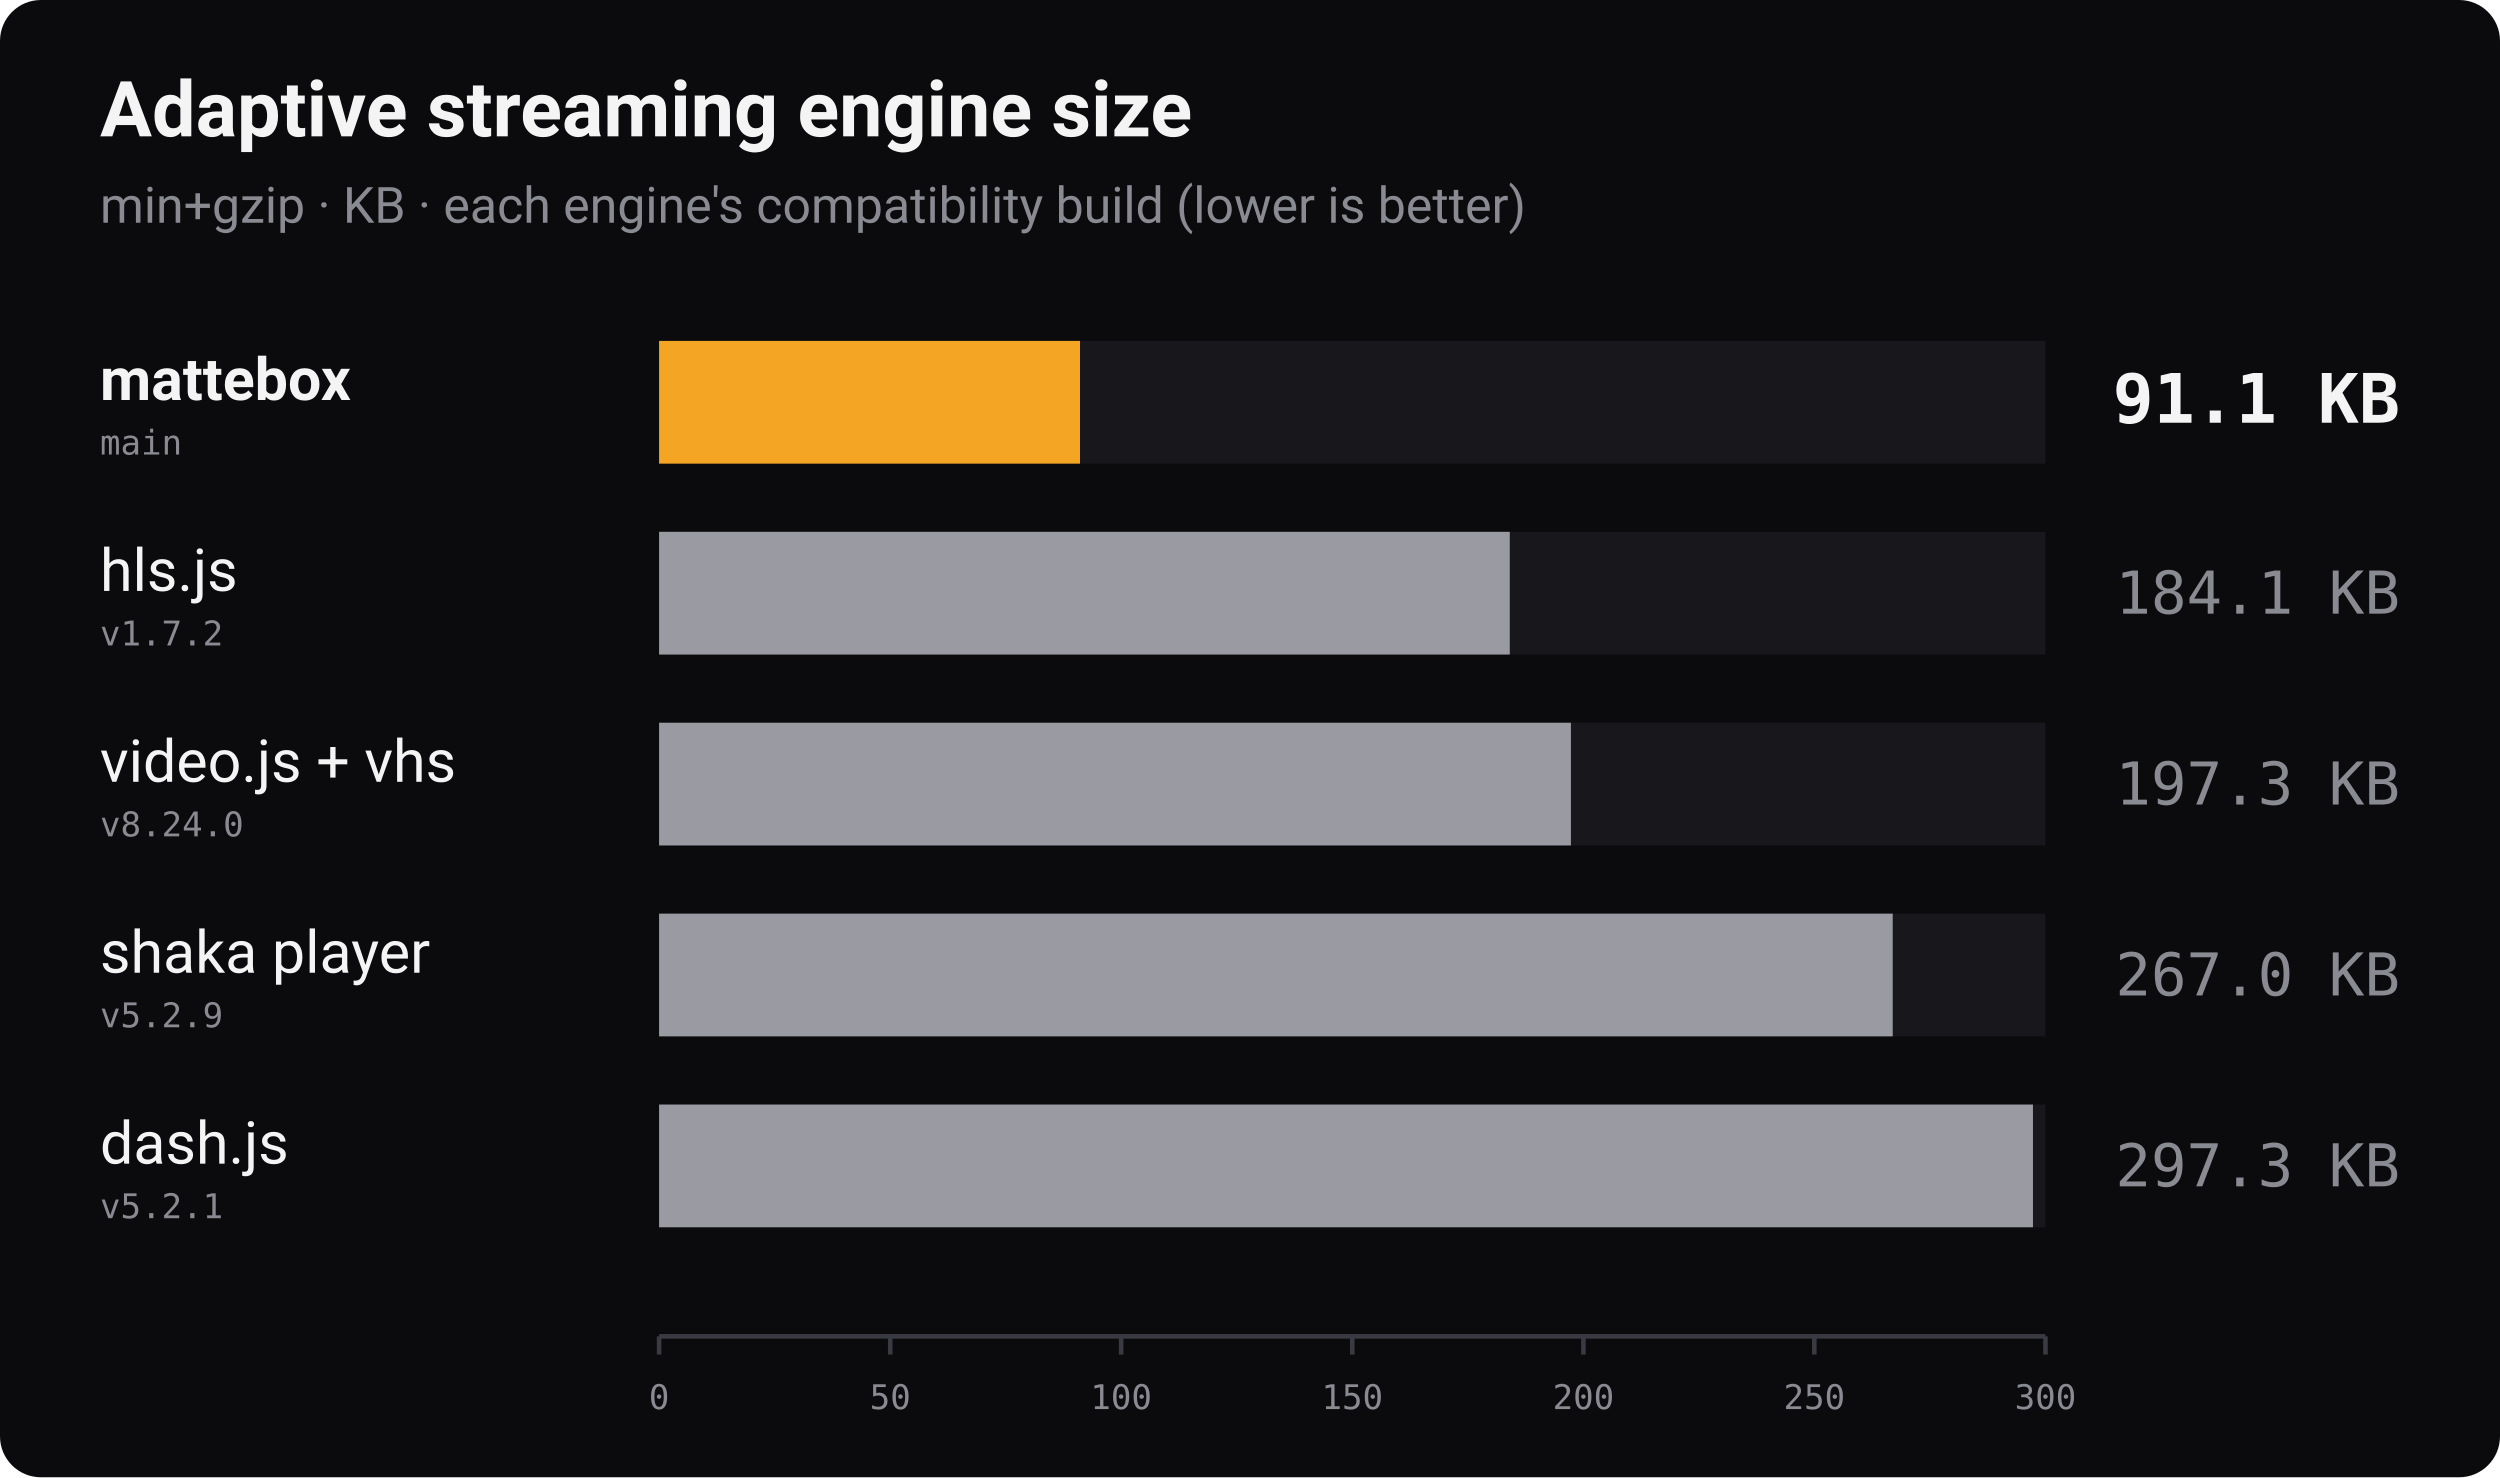
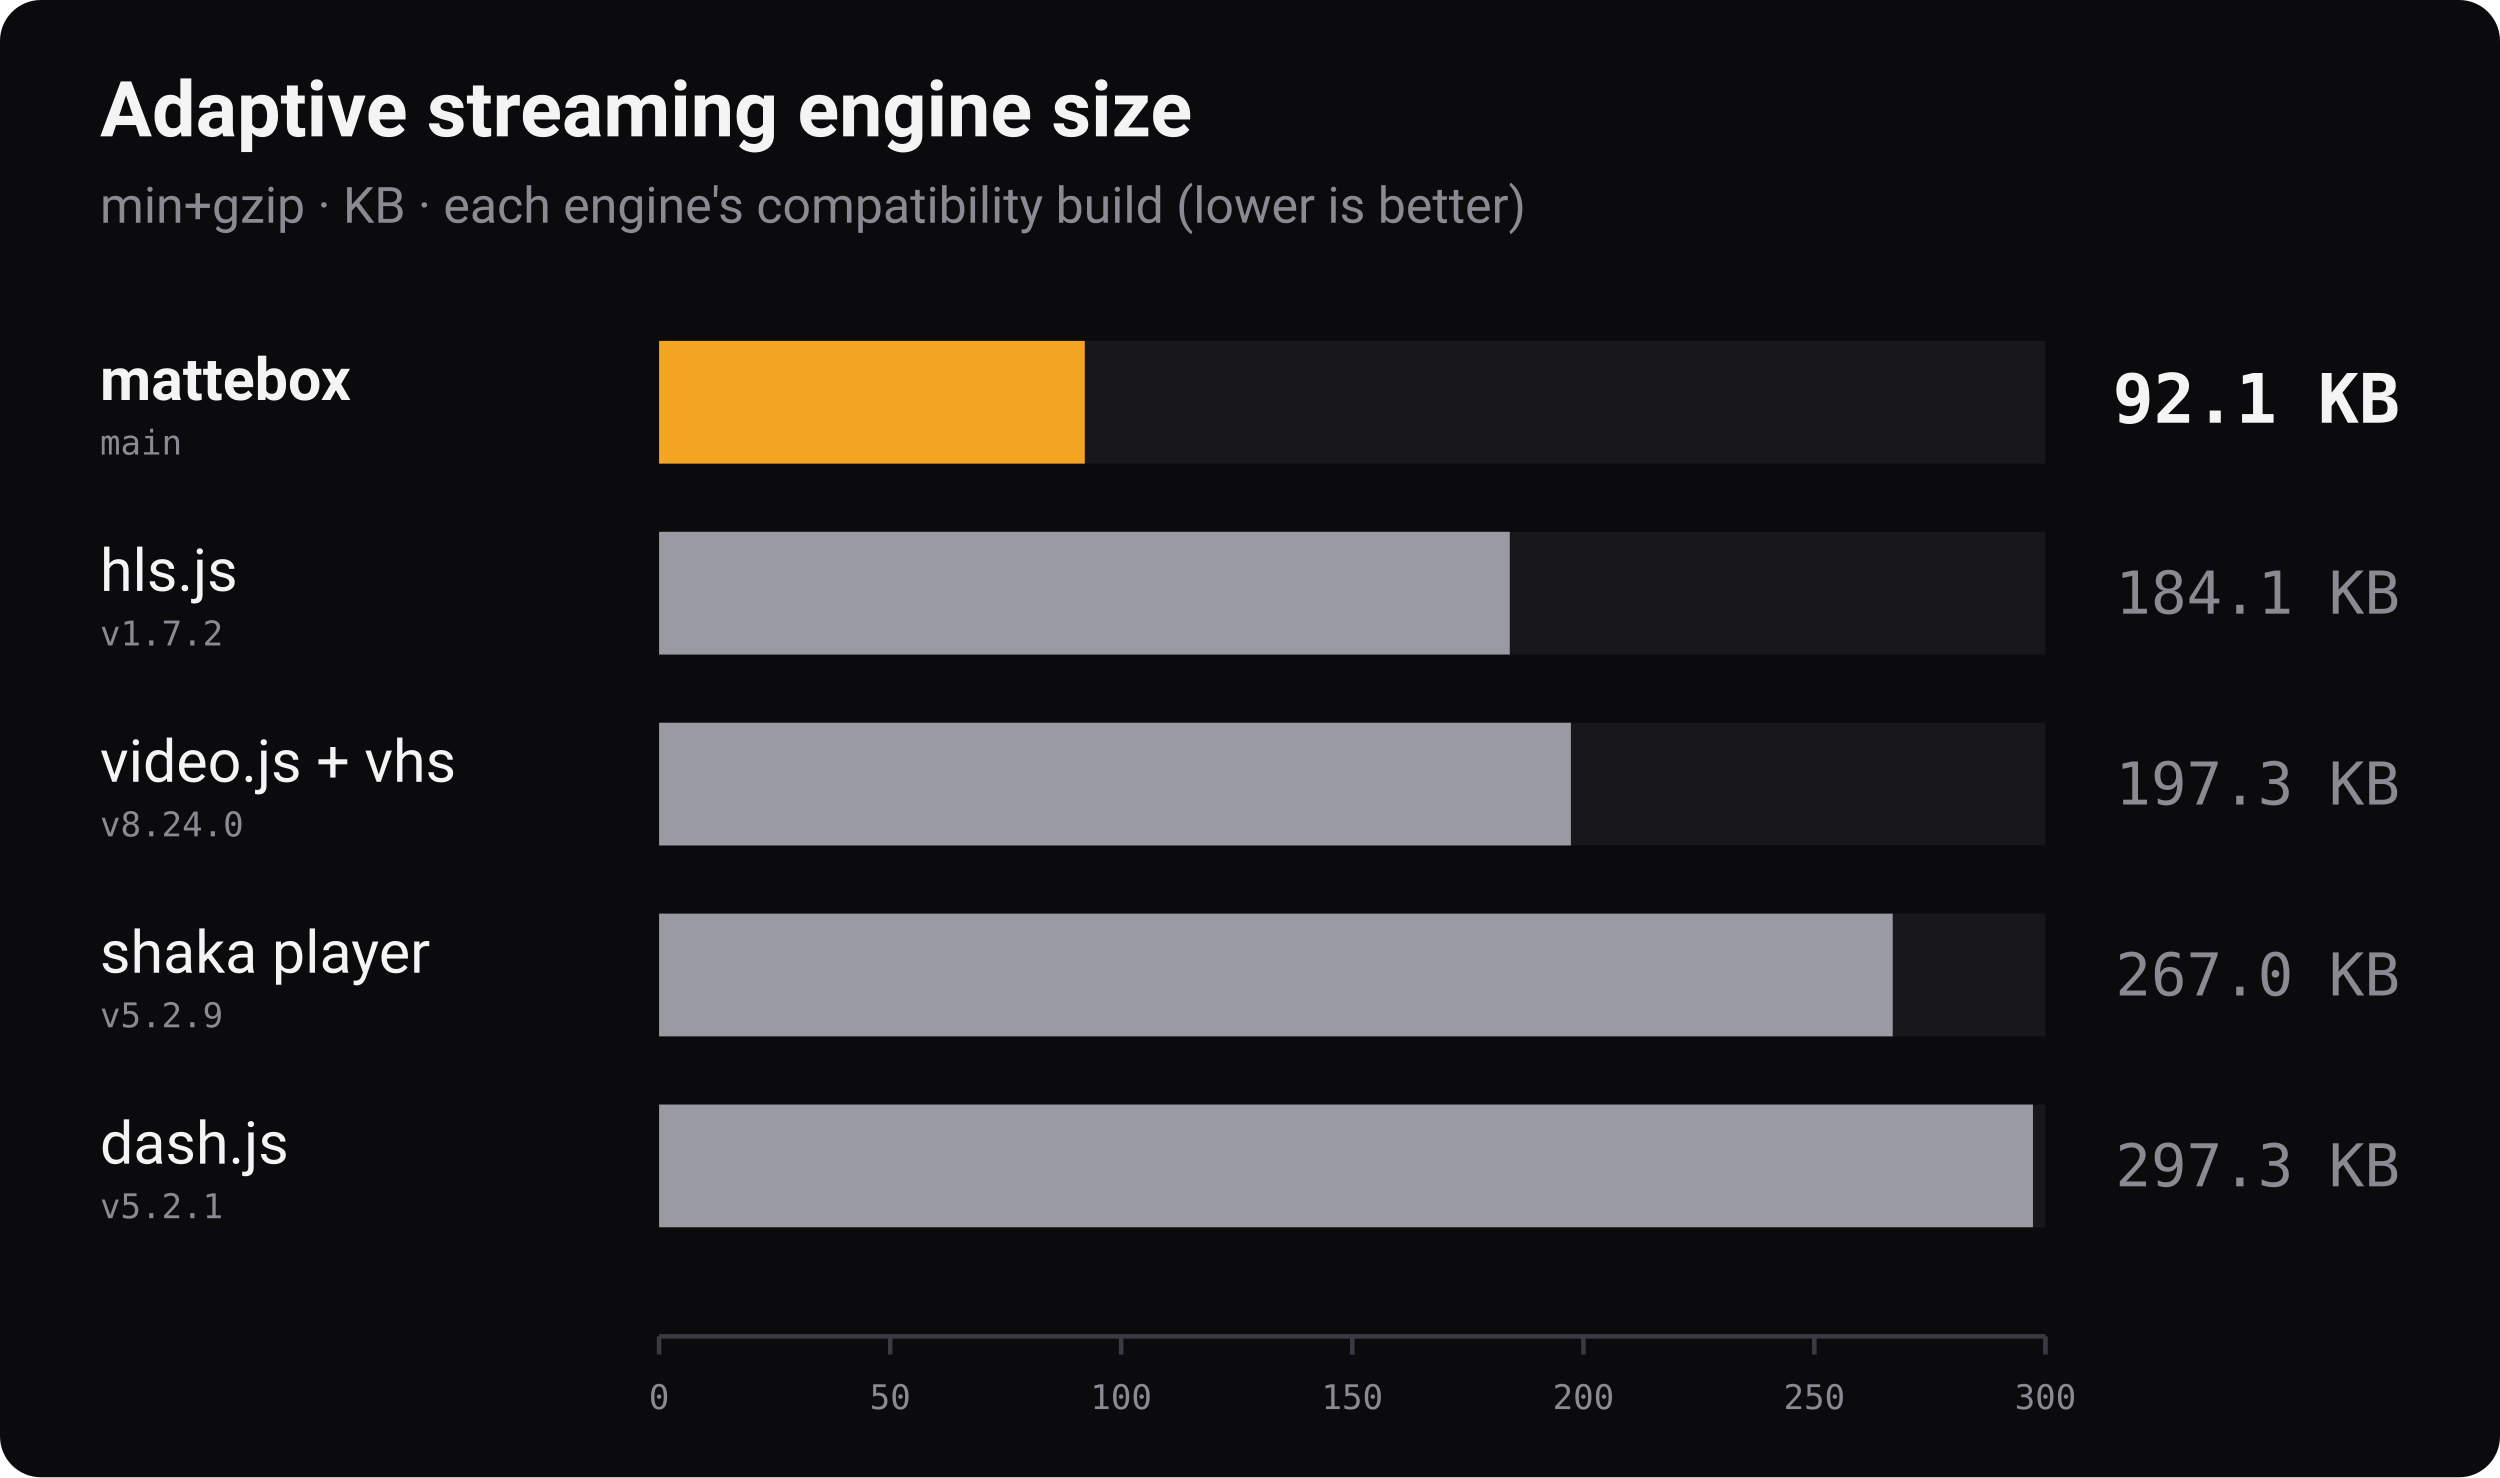
<svg xmlns="http://www.w3.org/2000/svg" width="1100" height="650" viewBox="0 0 1100 650" role="img" aria-label="Bundle size of adaptive streaming players, min+gzip, lower is better">
  <rect width="1100" height="650" rx="18" fill="#0b0b0d" />
  <text x="44" y="60" font-family="-apple-system, 'Segoe UI', Roboto, Helvetica, Arial, sans-serif" font-size="34" font-weight="700" fill="#f4f4f5">Adaptive streaming engine size</text>
  <text x="44" y="98" font-family="-apple-system, 'Segoe UI', Roboto, Helvetica, Arial, sans-serif" font-size="22" fill="#8a8a93">min+gzip · KB · each engine's compatibility build (lower is better)</text>
  <text x="44" y="176" font-family="-apple-system, 'Segoe UI', Roboto, Helvetica, Arial, sans-serif" font-size="26" font-weight="700" fill="#f4f4f5">mattebox</text>
  <text x="44" y="200" font-family="ui-monospace, 'SF Mono', Menlo, Consolas, monospace" font-size="15" fill="#8a8a93">main</text>
  <rect x="290" y="150" width="610" height="54" fill="#18181c" />
-   <rect x="290" y="150" width="185.2" height="54" fill="#f5a524" />
-   <text x="1056" y="186" text-anchor="end" font-family="ui-monospace, 'SF Mono', Menlo, Consolas, monospace" font-size="30" font-weight="700" fill="#f4f4f5">91.1 KB</text>
+   <rect x="290" y="150" width="187.3" height="54" fill="#f5a524" />
+   <text x="1056" y="186" text-anchor="end" font-family="ui-monospace, 'SF Mono', Menlo, Consolas, monospace" font-size="30" font-weight="700" fill="#f4f4f5">92.1 KB</text>
  <text x="44" y="260" font-family="-apple-system, 'Segoe UI', Roboto, Helvetica, Arial, sans-serif" font-size="26" font-weight="400" fill="#f4f4f5">hls.js</text>
  <text x="44" y="284" font-family="ui-monospace, 'SF Mono', Menlo, Consolas, monospace" font-size="15" fill="#8a8a93">v1.7.2</text>
  <rect x="290" y="234" width="610" height="54" fill="#18181c" />
  <rect x="290" y="234" width="374.3" height="54" fill="#9a9aa2" />
  <text x="1056" y="270" text-anchor="end" font-family="ui-monospace, 'SF Mono', Menlo, Consolas, monospace" font-size="26" font-weight="400" fill="#8a8a93">184.1 KB</text>
  <text x="44" y="344" font-family="-apple-system, 'Segoe UI', Roboto, Helvetica, Arial, sans-serif" font-size="26" font-weight="400" fill="#f4f4f5">video.js + vhs</text>
  <text x="44" y="368" font-family="ui-monospace, 'SF Mono', Menlo, Consolas, monospace" font-size="15" fill="#8a8a93">v8.24.0</text>
  <rect x="290" y="318" width="610" height="54" fill="#18181c" />
  <rect x="290" y="318" width="401.2" height="54" fill="#9a9aa2" />
  <text x="1056" y="354" text-anchor="end" font-family="ui-monospace, 'SF Mono', Menlo, Consolas, monospace" font-size="26" font-weight="400" fill="#8a8a93">197.3 KB</text>
  <text x="44" y="428" font-family="-apple-system, 'Segoe UI', Roboto, Helvetica, Arial, sans-serif" font-size="26" font-weight="400" fill="#f4f4f5">shaka player</text>
  <text x="44" y="452" font-family="ui-monospace, 'SF Mono', Menlo, Consolas, monospace" font-size="15" fill="#8a8a93">v5.2.9</text>
  <rect x="290" y="402" width="610" height="54" fill="#18181c" />
  <rect x="290" y="402" width="542.8" height="54" fill="#9a9aa2" />
  <text x="1056" y="438" text-anchor="end" font-family="ui-monospace, 'SF Mono', Menlo, Consolas, monospace" font-size="26" font-weight="400" fill="#8a8a93">267.0 KB</text>
  <text x="44" y="512" font-family="-apple-system, 'Segoe UI', Roboto, Helvetica, Arial, sans-serif" font-size="26" font-weight="400" fill="#f4f4f5">dash.js</text>
  <text x="44" y="536" font-family="ui-monospace, 'SF Mono', Menlo, Consolas, monospace" font-size="15" fill="#8a8a93">v5.2.1</text>
  <rect x="290" y="486" width="610" height="54" fill="#18181c" />
  <rect x="290" y="486" width="604.5" height="54" fill="#9a9aa2" />
  <text x="1056" y="522" text-anchor="end" font-family="ui-monospace, 'SF Mono', Menlo, Consolas, monospace" font-size="26" font-weight="400" fill="#8a8a93">297.3 KB</text>
  <line x1="290" y1="588" x2="900" y2="588" stroke="#3a3a42" stroke-width="2" />
  <line x1="290.0" y1="588" x2="290.0" y2="596" stroke="#3a3a42" stroke-width="2" />
  <text x="290.0" y="620" text-anchor="middle" font-family="ui-monospace, 'SF Mono', Menlo, Consolas, monospace" font-size="15" fill="#8a8a93">0</text>
  <line x1="391.7" y1="588" x2="391.7" y2="596" stroke="#3a3a42" stroke-width="2" />
  <text x="391.7" y="620" text-anchor="middle" font-family="ui-monospace, 'SF Mono', Menlo, Consolas, monospace" font-size="15" fill="#8a8a93">50</text>
  <line x1="493.3" y1="588" x2="493.3" y2="596" stroke="#3a3a42" stroke-width="2" />
  <text x="493.3" y="620" text-anchor="middle" font-family="ui-monospace, 'SF Mono', Menlo, Consolas, monospace" font-size="15" fill="#8a8a93">100</text>
  <line x1="595.0" y1="588" x2="595.0" y2="596" stroke="#3a3a42" stroke-width="2" />
  <text x="595.0" y="620" text-anchor="middle" font-family="ui-monospace, 'SF Mono', Menlo, Consolas, monospace" font-size="15" fill="#8a8a93">150</text>
  <line x1="696.7" y1="588" x2="696.7" y2="596" stroke="#3a3a42" stroke-width="2" />
  <text x="696.7" y="620" text-anchor="middle" font-family="ui-monospace, 'SF Mono', Menlo, Consolas, monospace" font-size="15" fill="#8a8a93">200</text>
  <line x1="798.3" y1="588" x2="798.3" y2="596" stroke="#3a3a42" stroke-width="2" />
  <text x="798.3" y="620" text-anchor="middle" font-family="ui-monospace, 'SF Mono', Menlo, Consolas, monospace" font-size="15" fill="#8a8a93">250</text>
  <line x1="900.0" y1="588" x2="900.0" y2="596" stroke="#3a3a42" stroke-width="2" />
  <text x="900.0" y="620" text-anchor="middle" font-family="ui-monospace, 'SF Mono', Menlo, Consolas, monospace" font-size="15" fill="#8a8a93">300</text>
</svg>
